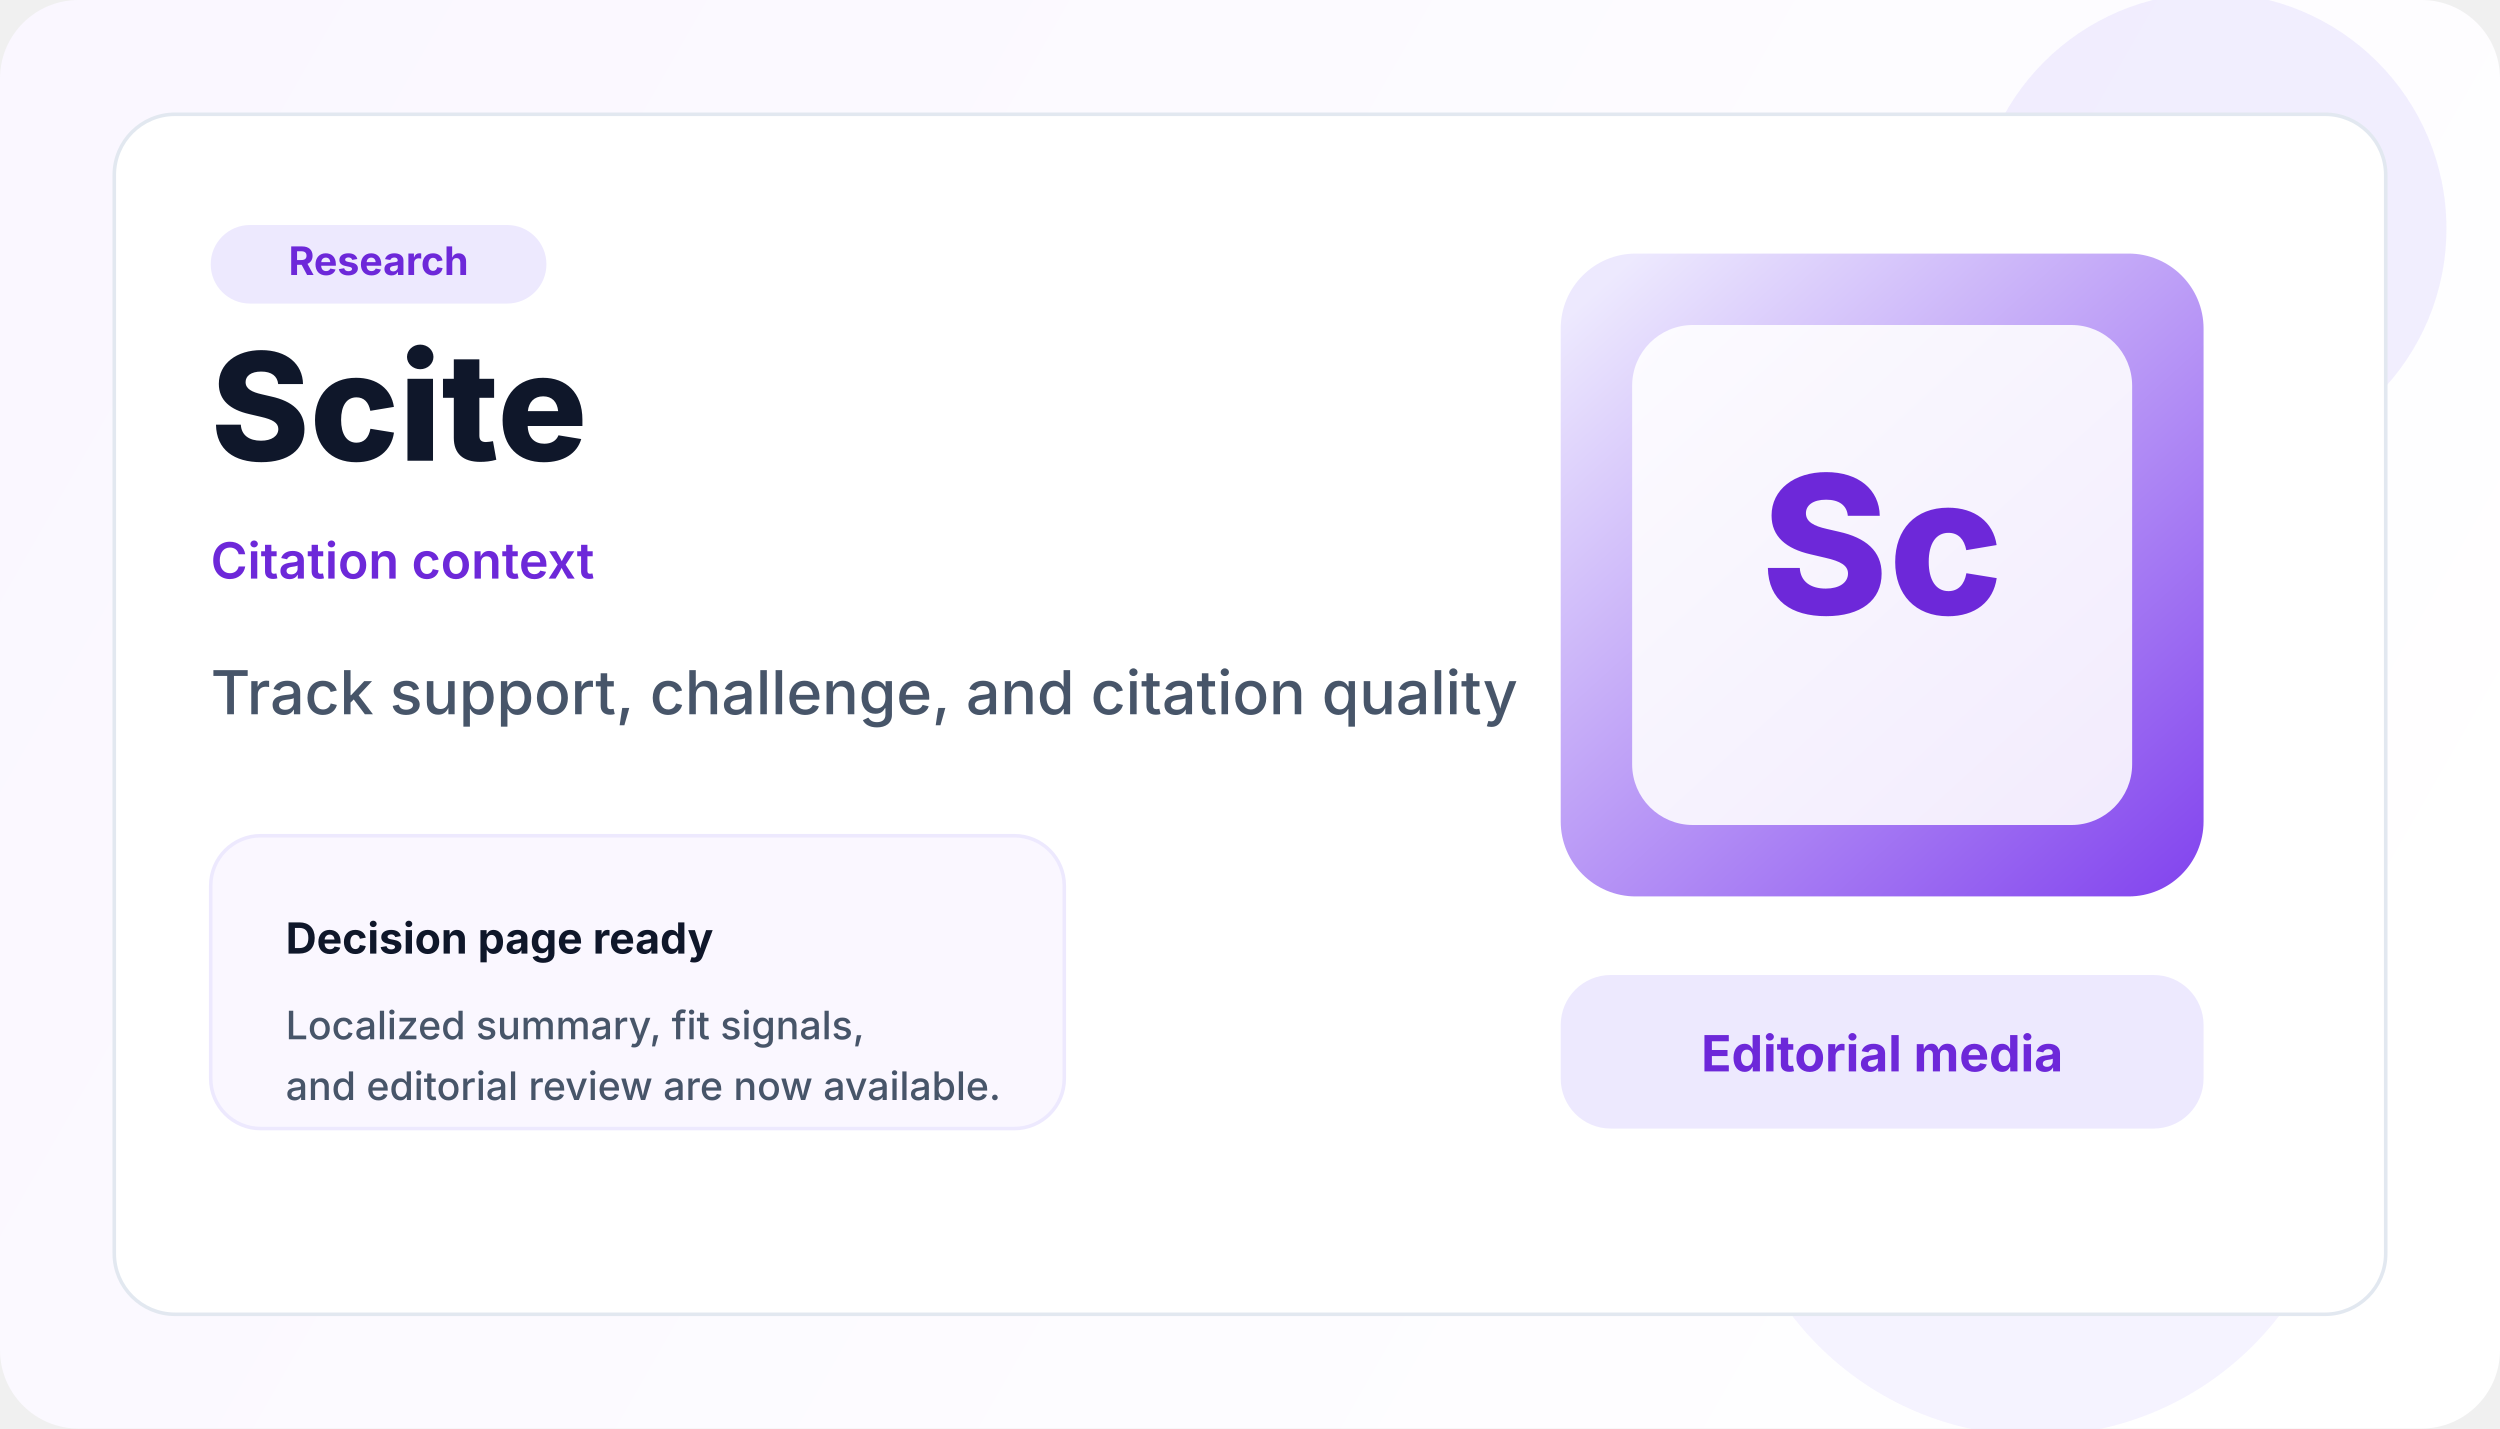
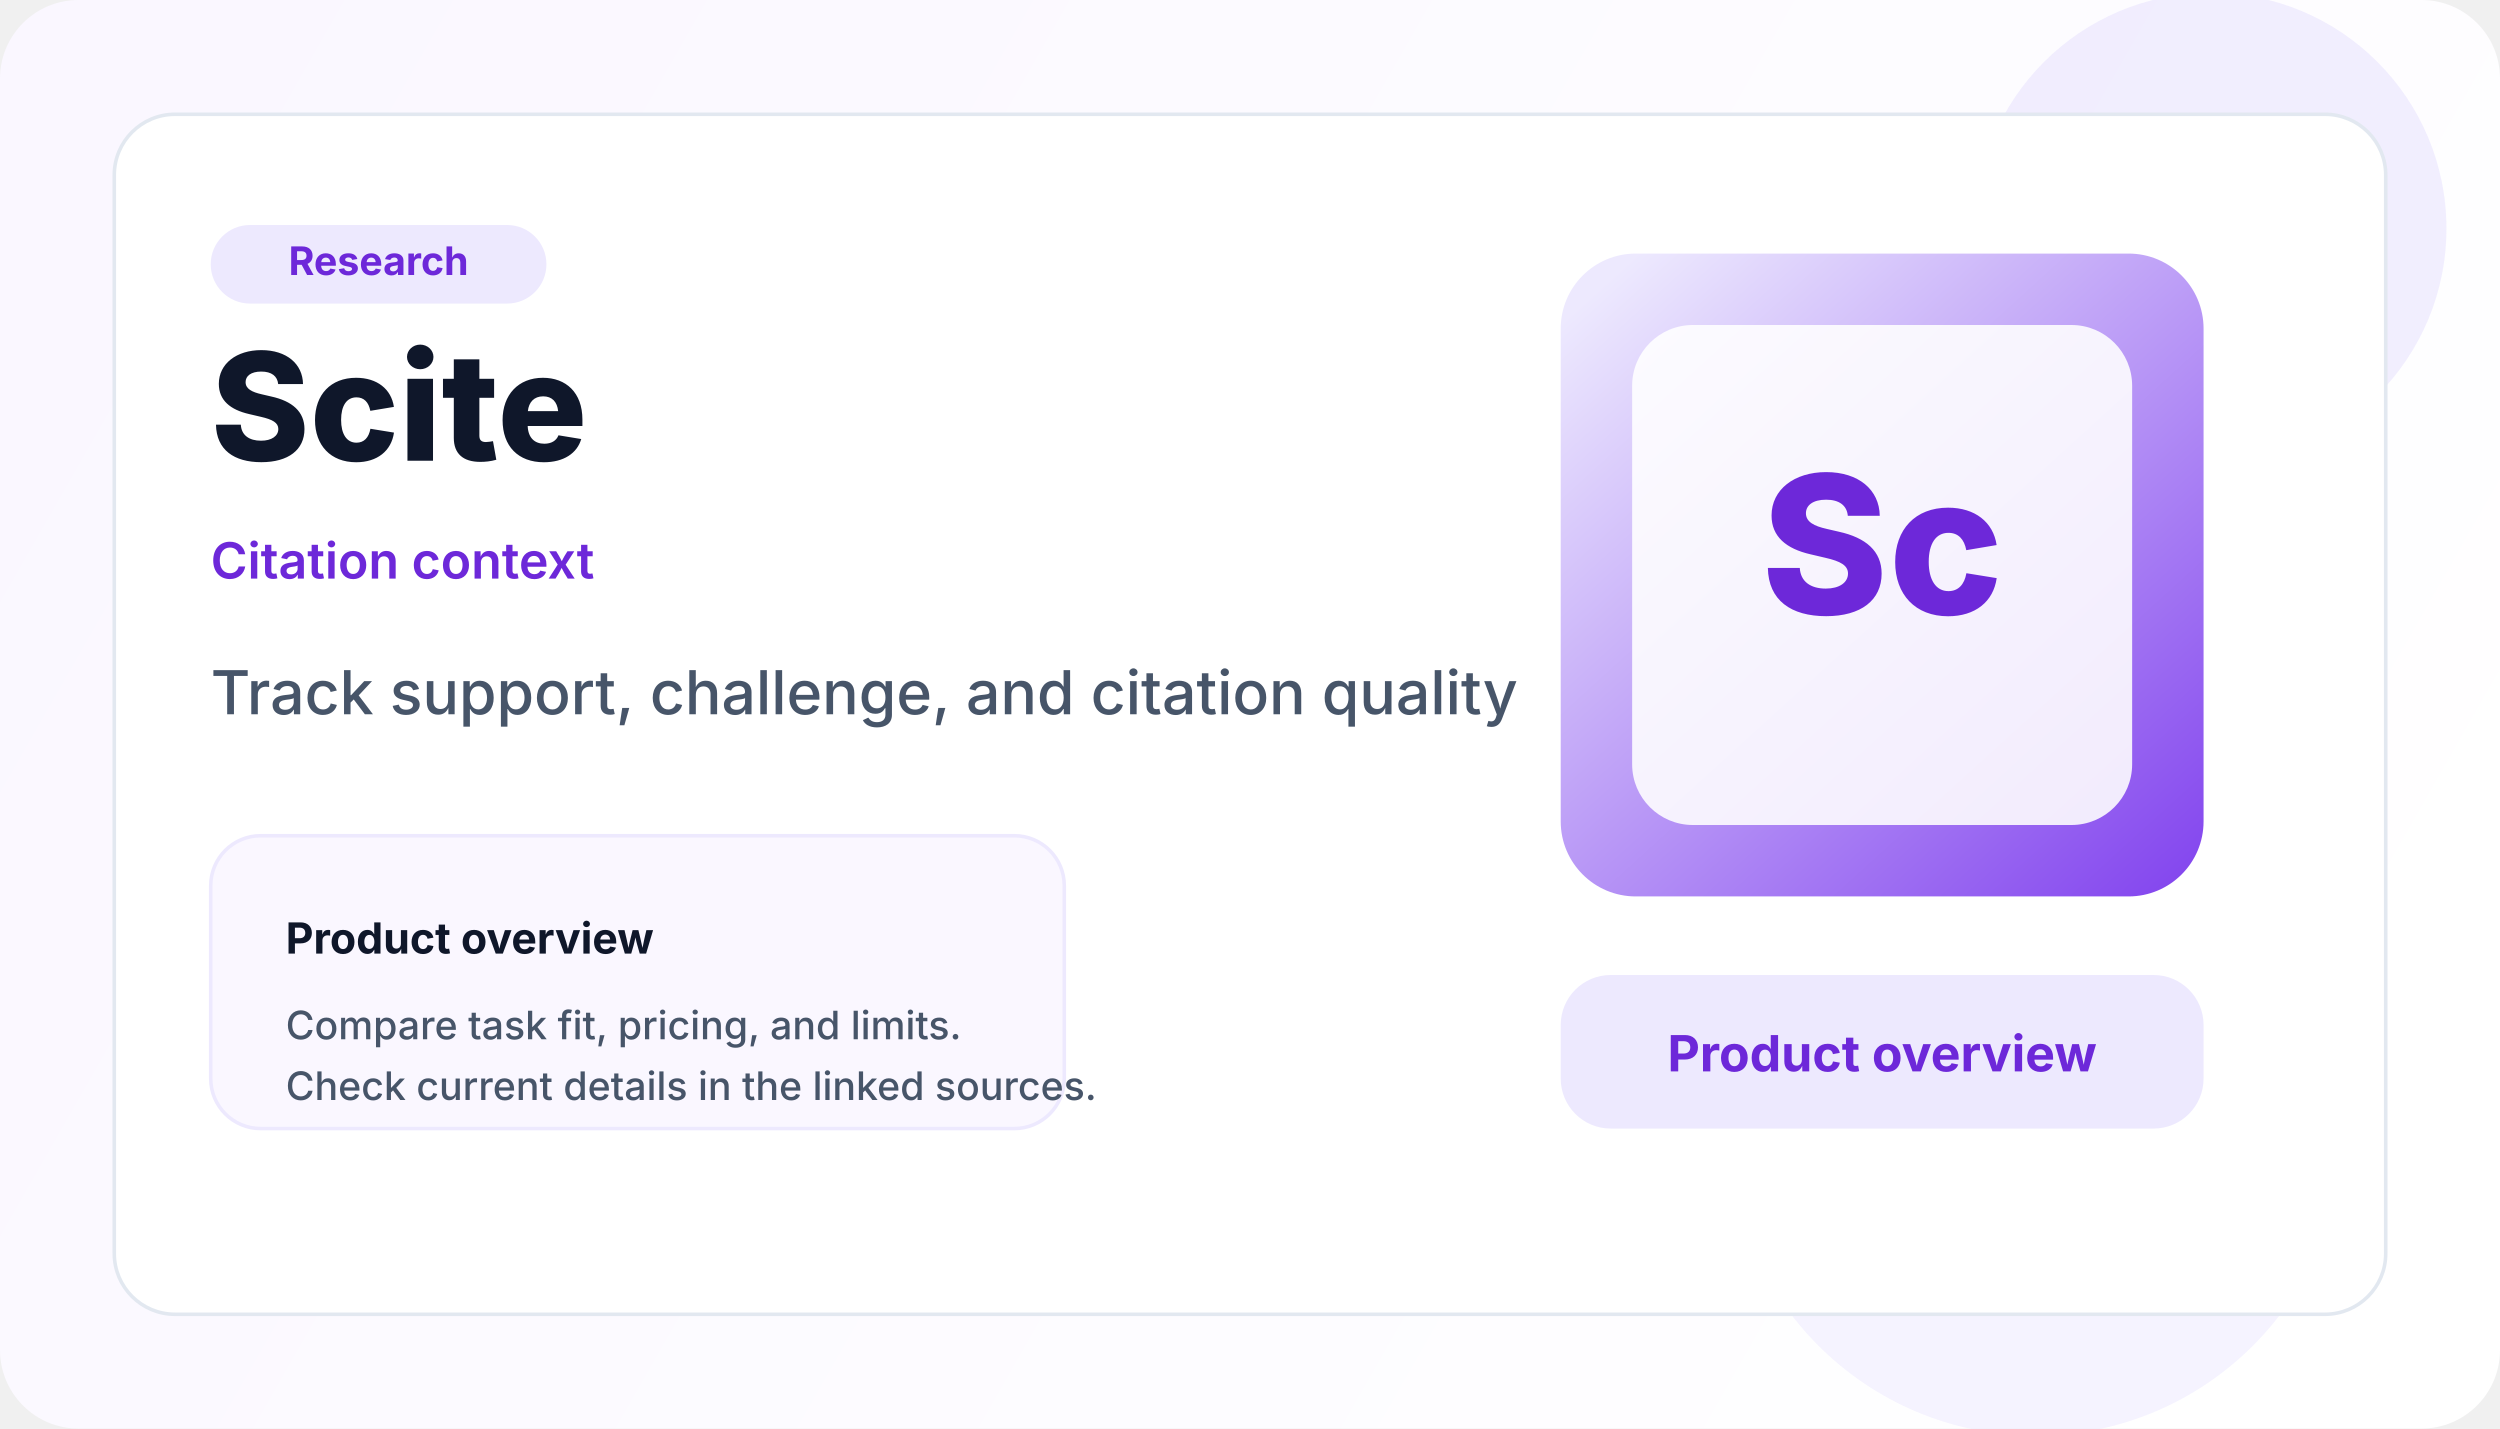
<svg xmlns="http://www.w3.org/2000/svg" width="1400" height="800" viewBox="0 0 1400 800" fill="none">
  <defs>
    <linearGradient id="canvas-scite" x1="64" y1="48" x2="1288" y2="748" gradientUnits="userSpaceOnUse">
      <stop stop-color="#faf7ff" />
      <stop offset="1" stop-color="#ffffff" />
    </linearGradient>
    <linearGradient id="panel-scite" x1="910" y1="148" x2="1248" y2="520" gradientUnits="userSpaceOnUse">
      <stop stop-color="#ede9fe" />
      <stop offset="1" stop-color="#7c3aed" />
    </linearGradient>
  </defs>
  <rect width="1400" height="800" rx="44" fill="url(#canvas-scite)" />
  <circle cx="1238" cy="128" r="132" fill="#ede9fe" fill-opacity="0.78" />
  <circle cx="1140" cy="632" r="172" fill="#ede9fe" fill-opacity="0.55" />
  <rect x="64" y="64" width="1272" height="672" rx="34" fill="white" stroke="#e2e8f0" stroke-width="2" />
  <rect x="118" y="126" width="188" height="44" rx="22" fill="#ede9fe" />
  <text x="212" y="154" text-anchor="middle" font-family="Inter, Arial, sans-serif" font-size="22" font-weight="700" fill="#6d28d9">Research</text>
  <text x="118" y="258" font-family="Inter, Arial, sans-serif" font-size="84" font-weight="800" fill="#0f172a">Scite</text>
  <text x="118" y="324" font-family="Inter, Arial, sans-serif" font-size="28" font-weight="600" fill="#6d28d9">Citation context</text>
  <text x="118" y="400" font-family="Inter, Arial, sans-serif" font-size="34" font-weight="500" fill="#475569">Track support, challenge, and citation quality</text>
  <rect x="118" y="468" width="478" height="164" rx="28" fill="#faf7ff" stroke="#ede9fe" stroke-width="2" />
-   <text x="160" y="534" font-family="Inter, Arial, sans-serif" font-size="24" font-weight="700" fill="#0f172a">Decision page ready</text>
-   <text x="160" y="582" font-family="Inter, Arial, sans-serif" font-size="22" font-weight="500" fill="#475569">Localized summary, fit signals,</text>
-   <text x="160" y="616" font-family="Inter, Arial, sans-serif" font-size="22" font-weight="500" fill="#475569">and editorial review are now available.</text>
+   <text x="160" y="534" font-family="Inter, Arial, sans-serif" font-size="24" font-weight="700" fill="#0f172a">Product overview</text>
+   <text x="160" y="582" font-family="Inter, Arial, sans-serif" font-size="22" font-weight="500" fill="#475569">Compare task fit, pricing, and limits.</text>
+   <text x="160" y="616" font-family="Inter, Arial, sans-serif" font-size="22" font-weight="500" fill="#475569">Check current details in the linked sources.</text>
  <rect x="874" y="142" width="360" height="360" rx="42" fill="url(#panel-scite)" />
  <rect x="914" y="182" width="280" height="280" rx="34" fill="rgba(255,255,255,0.88)" />
  <text x="1054" y="344" text-anchor="middle" font-family="Inter, Arial, sans-serif" font-size="108" font-weight="800" fill="#6d28d9">Sc</text>
  <rect x="874" y="546" width="360" height="86" rx="28" fill="#ede9fe" />
-   <text x="1054" y="600" text-anchor="middle" font-family="Inter, Arial, sans-serif" font-size="28" font-weight="700" fill="#6d28d9">Editorial media</text>
+   <text x="1054" y="600" text-anchor="middle" font-family="Inter, Arial, sans-serif" font-size="28" font-weight="700" fill="#6d28d9">Product overview</text>
</svg>
